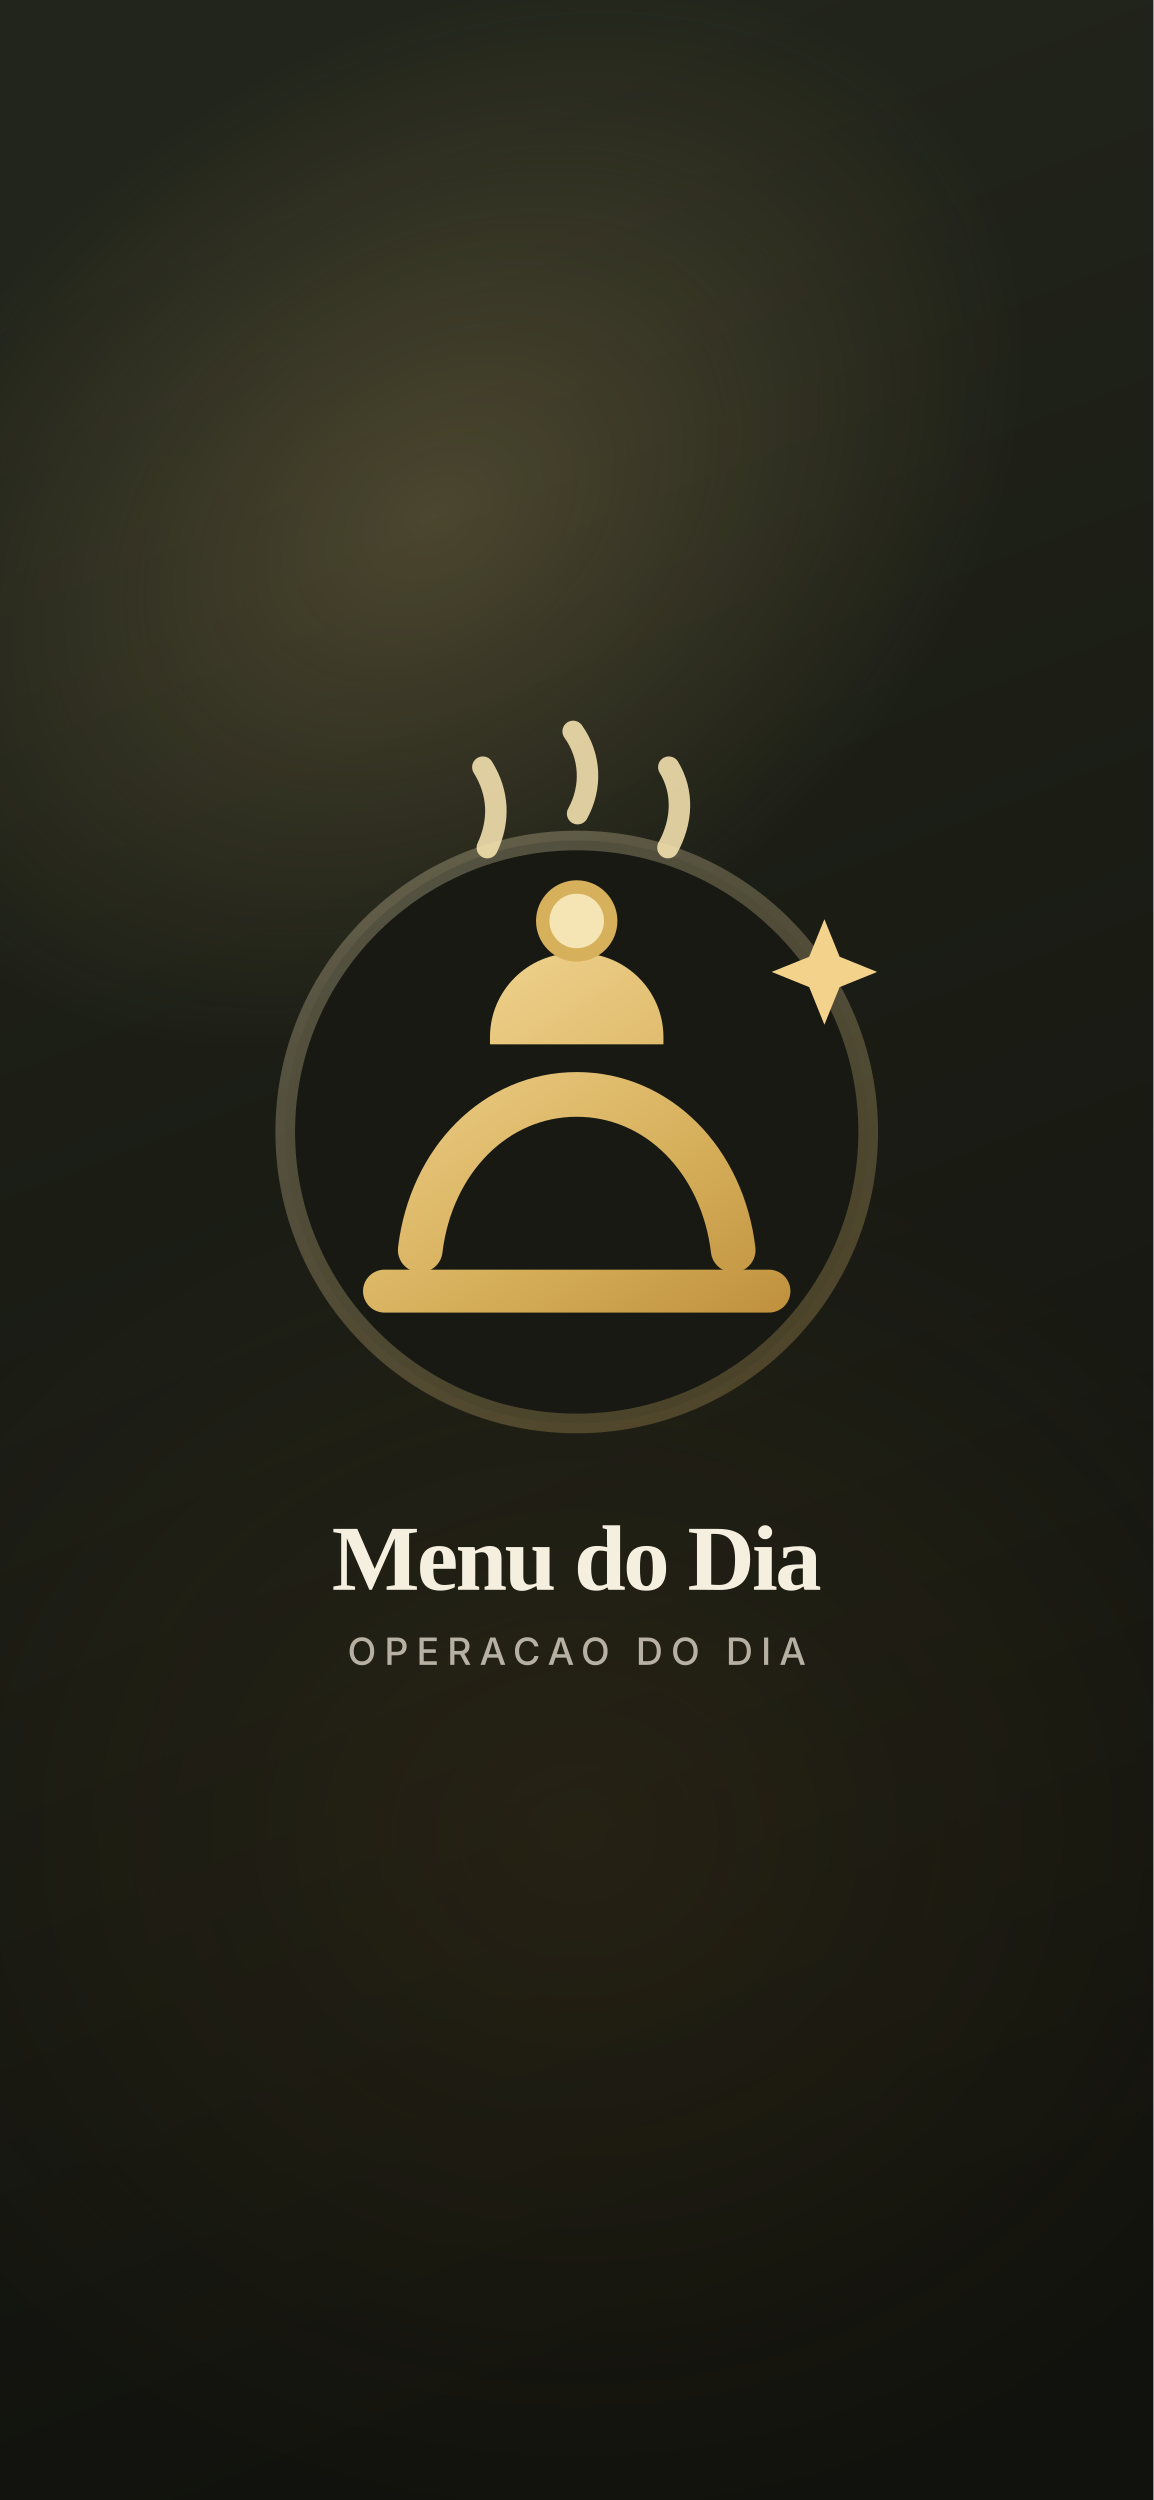
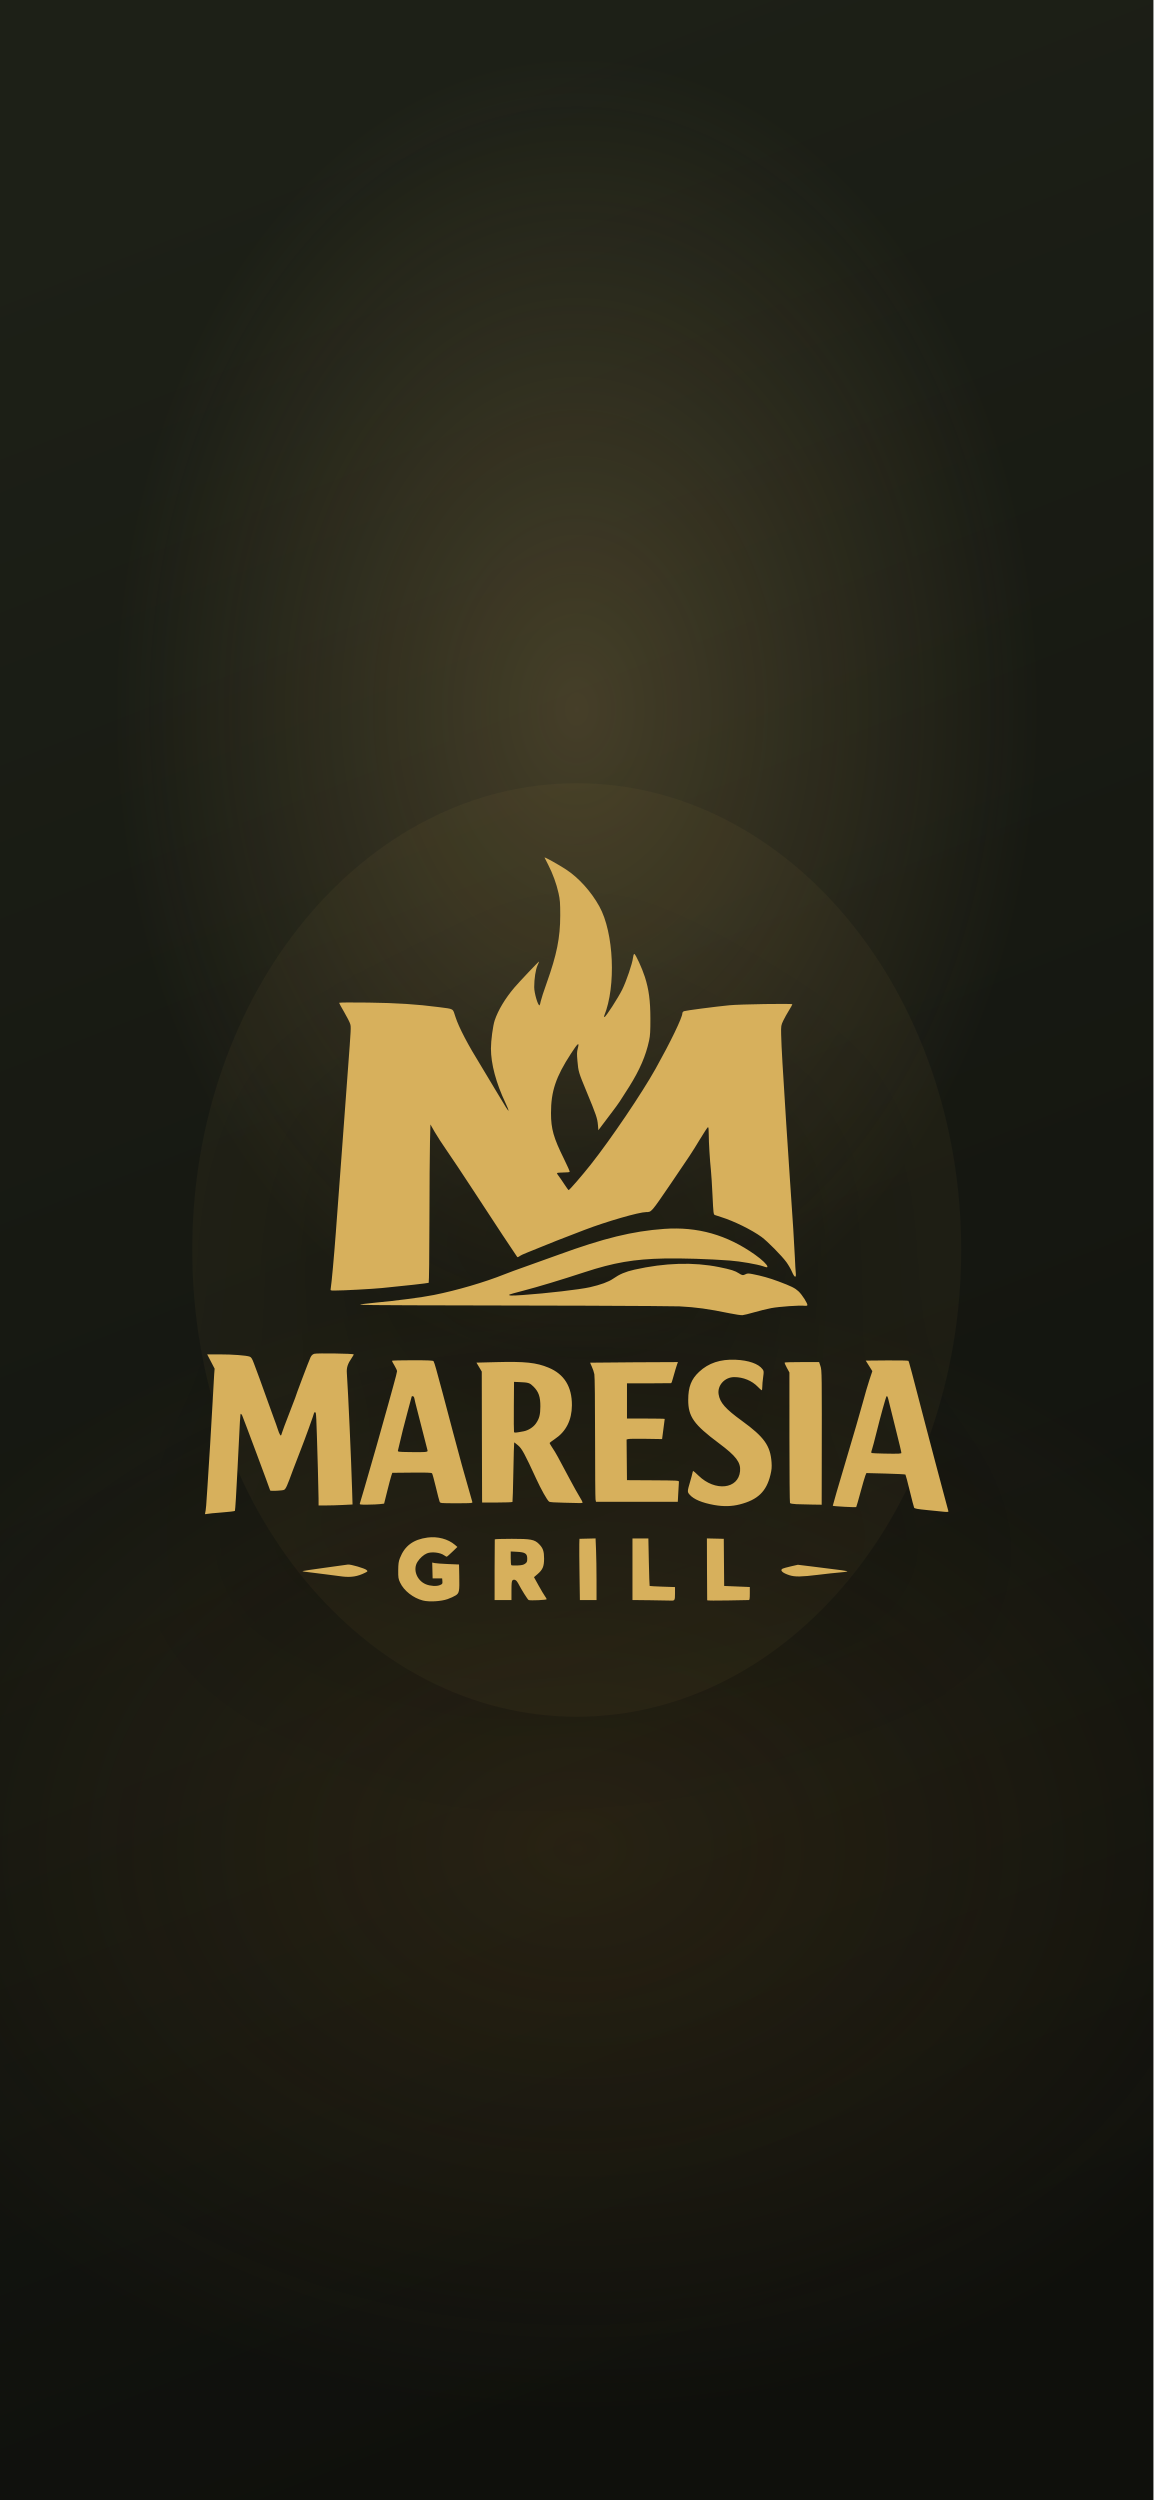
<svg xmlns="http://www.w3.org/2000/svg" width="1290" height="2796" viewBox="0 0 1290 2796" fill="none">
  <defs>
-     <linearGradient id="splashBg" x1="198" y1="224" x2="1098" y2="2508" gradientUnits="userSpaceOnUse">
-       <stop stop-color="#22251B" />
-       <stop offset="1" stop-color="#11120D" />
+     <linearGradient id="bg" x1="176" y1="188" x2="1114" y2="2554" gradientUnits="userSpaceOnUse">
+       <stop stop-color="#1D2017" />
+       <stop offset="1" stop-color="#0F100C" />
    </linearGradient>
-     <radialGradient id="splashGlowTop" cx="0" cy="0" r="1" gradientUnits="userSpaceOnUse" gradientTransform="translate(486 580) rotate(54.2) scale(520 724)">
-       <stop stop-color="#E7C77E" stop-opacity="0.22" />
-       <stop offset="1" stop-color="#E7C77E" stop-opacity="0" />
+     <radialGradient id="glowTop" cx="0" cy="0" r="1" gradientUnits="userSpaceOnUse" gradientTransform="translate(645 794) rotate(90) scale(732 520)">
+       <stop stop-color="#E2BD70" stop-opacity="0.22" />
+       <stop offset="1" stop-color="#E2BD70" stop-opacity="0" />
    </radialGradient>
-     <radialGradient id="splashGlowBottom" cx="0" cy="0" r="1" gradientUnits="userSpaceOnUse" gradientTransform="translate(646 2048) rotate(90) scale(776 888)">
-       <stop stop-color="#8B642A" stop-opacity="0.14" />
-       <stop offset="1" stop-color="#8B642A" stop-opacity="0" />
+     <radialGradient id="glowBottom" cx="0" cy="0" r="1" gradientUnits="userSpaceOnUse" gradientTransform="translate(645 2070) rotate(90) scale(640 864)">
+       <stop stop-color="#8A6226" stop-opacity="0.18" />
+       <stop offset="1" stop-color="#8A6226" stop-opacity="0" />
    </radialGradient>
-     <linearGradient id="goldGradient" x1="482" y1="1080" x2="818" y2="1600" gradientUnits="userSpaceOnUse">
-       <stop stop-color="#F1D491" />
-       <stop offset="0.52" stop-color="#D7B05C" />
-       <stop offset="1" stop-color="#B78633" />
-     </linearGradient>
-     <linearGradient id="ringGradient" x1="444" y1="972" x2="856" y2="1650" gradientUnits="userSpaceOnUse">
-       <stop stop-color="#FFF0C5" />
-       <stop offset="1" stop-color="#D7B05C" />
-     </linearGradient>
+     <filter id="shadow" x="0" y="0" width="1290" height="2796" filterUnits="userSpaceOnUse" color-interpolation-filters="sRGB">
+       <feFlood flood-opacity="0" result="BackgroundImageFix" />
+       <feColorMatrix in="SourceAlpha" type="matrix" values="0 0 0 0 0 0 0 0 0 0 0 0 0 0 0 0 0 0 127 0" result="hardAlpha" />
+       <feOffset dy="40" />
+       <feGaussianBlur stdDeviation="34" />
+       <feColorMatrix type="matrix" values="0 0 0 0 0 0 0 0 0 0 0 0 0 0 0 0 0 0 0.28 0" />
+       <feBlend mode="normal" in2="BackgroundImageFix" result="effect1_dropShadow" />
+       <feBlend mode="normal" in="SourceGraphic" in2="effect1_dropShadow" result="shape" />
+     </filter>
  </defs>
-   <rect width="1290" height="2796" fill="url(#splashBg)" />
-   <rect width="1290" height="2796" fill="url(#splashGlowTop)" />
-   <rect width="1290" height="2796" fill="url(#splashGlowBottom)" />
-   <circle cx="645" cy="1266" r="326" fill="#171912" stroke="url(#ringGradient)" stroke-opacity="0.26" stroke-width="22" />
-   <path d="M470 1398C482 1298 554 1224 645 1224C736 1224 808 1298 820 1398" stroke="url(#goldGradient)" stroke-width="50" stroke-linecap="round" />
-   <path d="M430 1444H860" stroke="url(#goldGradient)" stroke-width="48" stroke-linecap="round" />
-   <path d="M548 1160C548 1108.1 590.095 1066 642 1066H648C699.905 1066 742 1108.1 742 1160V1168H548V1160Z" fill="url(#goldGradient)" />
-   <circle cx="645" cy="1030" r="38" fill="#F5E5B4" stroke="#D7B05C" stroke-width="15" />
-   <path d="M545 948C559 918 558 887 540 858" stroke="#F6E3B0" stroke-width="24" stroke-linecap="round" opacity="0.88" />
-   <path d="M646 910C662 881 661 846 641 818" stroke="#F6E3B0" stroke-width="24" stroke-linecap="round" opacity="0.88" />
-   <path d="M747 948C763 919 765 886 748 858" stroke="#F6E3B0" stroke-width="24" stroke-linecap="round" opacity="0.88" />
-   <path d="M922 1028L939 1070L981 1087L939 1104L922 1146L905 1104L863 1087L905 1070L922 1028Z" fill="#F3D28C" />
-   <text x="645" y="1778" text-anchor="middle" fill="#F5EFDF" font-family="Georgia, 'Times New Roman', serif" font-size="104" font-weight="700" letter-spacing="-3">
-     Menu do Dia
-   </text>
-   <text x="645" y="1862" text-anchor="middle" fill="rgba(245,239,223,0.7)" font-family="Inter, system-ui, sans-serif" font-size="42" font-weight="500" letter-spacing="9">
-     OPERACAO DO DIA
-   </text>
+   <rect width="1290" height="2796" fill="url(#bg)" />
+   <rect width="1290" height="2796" fill="url(#glowTop)" />
+   <rect width="1290" height="2796" fill="url(#glowBottom)" />
+   <ellipse cx="645" cy="1398" rx="430" ry="522" fill="rgba(215,176,92,0.05)" />
+   <g filter="url(#shadow)" transform="translate(180 910) scale(3.1)">
+     <path fill="#D7B05C" d="m 94.536,283.881 c -3.504,-0.891 -6.868,-3.519 -8.232,-6.429 -0.658,-1.404 -0.722,-1.812 -0.702,-4.456 0.018,-2.346 0.137,-3.205 0.613,-4.428 1.721,-4.42 4.818,-6.719 9.983,-7.41 3.607,-0.483 7.419,0.533 9.856,2.626 l 0.895,0.768 -1.775,1.709 c -0.976,0.94 -1.879,1.747 -2.006,1.793 -0.127,0.046 -0.574,-0.17 -0.995,-0.481 -1.397,-1.033 -4.57,-1.39 -6.216,-0.701 -1.223,0.512 -2.545,1.701 -3.409,3.063 -1.74,2.744 -0.256,6.713 3.023,8.08 1.586,0.662 3.867,0.802 5.043,0.311 0.943,-0.394 1.002,-0.485 0.925,-1.42 l -0.083,-0.999 h -1.72 -1.72 l -0.075,-2.867 -0.075,-2.867 0.869,0.192 c 0.478,0.106 2.655,0.265 4.838,0.354 l 3.969,0.161 0.08,4.101 c 0.109,5.617 0.005,6.199 -1.26,7.036 -0.557,0.369 -1.889,0.979 -2.959,1.356 -2.342,0.825 -6.648,1.072 -8.865,0.508 z m 38.133,-0.17 c -0.344,-0.122 -2.655,-3.804 -3.85,-6.132 -0.55,-1.072 -1.383,-1.494 -1.976,-1.001 -0.299,0.249 -0.384,1.07 -0.384,3.726 v 3.407 h -3.043 -3.043 v -10.848 c 0,-5.966 0.03,-10.937 0.066,-11.046 0.036,-0.109 2.805,-0.198 6.152,-0.198 6.862,0 8.166,0.246 9.759,1.839 1.478,1.478 1.883,2.624 1.878,5.305 -0.005,2.85 -0.497,4 -2.406,5.632 l -1.238,1.059 1.661,3.005 c 0.914,1.653 1.943,3.384 2.288,3.847 0.345,0.463 0.626,0.962 0.626,1.108 0,0.276 -5.8,0.542 -6.489,0.297 z m -1.268,-13.126 c 0.636,-0.475 0.745,-0.742 0.745,-1.822 0,-1.824 -0.723,-2.305 -3.698,-2.462 l -2.255,-0.118 v 2.37 c 0,1.304 0.089,2.461 0.198,2.571 0.109,0.11 1.113,0.159 2.231,0.109 1.555,-0.07 2.208,-0.222 2.778,-0.648 z m 44.997,13.188 -6.284,-0.071 v -11.108 -11.108 h 2.868 2.868 l 0.174,8.509 c 0.096,4.68 0.223,8.559 0.283,8.619 0.06,0.06 2.144,0.178 4.632,0.262 l 4.522,0.153 v 2.336 c 0,2.578 -0.067,2.663 -1.984,2.532 -0.437,-0.03 -3.621,-0.086 -7.078,-0.125 z m 20.667,0.018 c -0.02,-0.116 -0.05,-5.186 -0.066,-11.265 l -0.03,-11.053 3.043,0.073 3.043,0.073 0.07,8.501 0.07,8.501 4.627,0.193 4.627,0.193 v 2.353 c 0,1.708 -0.091,2.352 -0.331,2.349 -0.182,-0.002 -3.635,0.064 -7.673,0.146 -4.038,0.082 -7.359,0.054 -7.379,-0.063 z m -46.055,-9.141 c -0.076,-4.984 -0.112,-9.955 -0.081,-11.046 l 0.057,-1.984 2.907,-0.074 2.907,-0.074 0.173,4.175 c 0.095,2.296 0.174,7.301 0.174,11.121 l 8.8e-4,6.945 h -3.001 -3.001 z m -85.539,0.567 c -1.164,-0.134 -3.784,-0.474 -5.821,-0.757 -2.037,-0.283 -4.419,-0.584 -5.292,-0.669 -2.2,-0.214 -3.381,-0.411 -3.251,-0.541 0.061,-0.061 3.615,-0.589 7.898,-1.175 4.283,-0.586 8.086,-1.113 8.45,-1.173 0.911,-0.149 6.104,1.367 6.716,1.962 0.486,0.472 0.474,0.496 -0.529,1 -2.656,1.335 -4.983,1.72 -8.171,1.354 z M 226.735,274.75 c -2.543,-0.814 -3.553,-1.795 -2.446,-2.376 0.255,-0.134 1.594,-0.503 2.977,-0.819 l 2.514,-0.576 5.424,0.662 c 10.923,1.333 12.717,1.589 12.381,1.766 -0.188,0.099 -1.408,0.258 -2.711,0.353 -1.302,0.095 -4.745,0.468 -7.651,0.829 -6.173,0.766 -8.486,0.802 -10.487,0.161 z M 15.947,252.328 c 0.256,-0.899 0.444,-3.048 0.851,-9.759 0.221,-3.638 0.633,-10.127 0.917,-14.42 0.283,-4.293 0.697,-11.377 0.918,-15.743 0.222,-4.366 0.477,-8.892 0.568,-10.058 l 0.164,-2.12 -1.34,-2.576 -1.34,-2.576 h 4.437 c 4.75,0 9.776,0.38 10.918,0.827 0.558,0.218 0.864,0.714 1.505,2.435 0.442,1.189 1.359,3.65 2.036,5.469 0.678,1.819 1.92,5.272 2.761,7.673 0.841,2.401 1.94,5.437 2.442,6.747 0.502,1.31 1.12,3.053 1.372,3.873 0.252,0.82 0.618,1.709 0.813,1.976 0.323,0.441 0.384,0.38 0.694,-0.698 0.187,-0.65 1.331,-3.71 2.541,-6.8 1.21,-3.09 2.201,-5.674 2.201,-5.741 0,-0.315 5.1,-13.808 5.561,-14.71 0.38,-0.744 0.764,-1.091 1.405,-1.268 1.004,-0.277 14.201,-0.073 14.201,0.219 0,0.104 -0.316,0.653 -0.702,1.219 -1.517,2.225 -1.937,3.514 -1.801,5.521 0.493,7.257 1.537,30.463 1.888,41.966 l 0.166,5.447 -3.414,0.174 c -1.878,0.096 -4.634,0.175 -6.126,0.175 l -2.712,0.001 -0.006,-2.447 c -0.003,-1.346 -0.117,-6.257 -0.252,-10.914 -0.587,-20.205 -0.589,-20.241 -0.969,-20.241 -0.198,0 -0.36,0.039 -0.36,0.087 0,0.37 -3.445,9.912 -4.859,13.46 -0.969,2.43 -2.229,5.704 -2.8,7.276 -2.105,5.794 -2.565,6.816 -3.218,7.154 -0.565,0.292 -4.997,0.494 -4.997,0.227 0,-0.215 -9.807,-26.5 -10.103,-27.078 -0.168,-0.327 -0.386,-0.595 -0.486,-0.595 -0.213,0 -0.263,0.838 -1.208,20.108 -0.396,8.076 -0.814,14.791 -0.93,14.922 -0.116,0.131 -2.275,0.39 -4.798,0.576 -2.523,0.186 -4.924,0.423 -5.334,0.526 -0.646,0.162 -0.727,0.121 -0.604,-0.312 z m 265.955,-0.533 c -0.437,-0.048 -2.855,-0.289 -5.374,-0.536 -3.579,-0.351 -4.627,-0.54 -4.796,-0.865 -0.119,-0.229 -0.834,-2.976 -1.589,-6.105 -0.755,-3.129 -1.454,-5.765 -1.554,-5.859 -0.1,-0.093 -3.308,-0.253 -7.13,-0.353 l -6.949,-0.183 -0.377,0.902 c -0.207,0.496 -1,3.215 -1.761,6.042 -0.761,2.827 -1.453,5.221 -1.537,5.321 -0.147,0.173 -8.25,-0.27 -8.454,-0.462 -0.054,-0.051 2.046,-7.272 4.667,-16.045 2.622,-8.774 5.385,-18.274 6.141,-21.112 0.756,-2.838 1.845,-6.568 2.419,-8.289 l 1.044,-3.129 -1.19,-1.898 -1.19,-1.898 7.58,-0.07 c 4.169,-0.039 7.682,0.031 7.806,0.156 0.213,0.213 0.892,2.759 6.401,23.992 1.246,4.802 2.736,10.458 3.312,12.568 0.576,2.11 1.844,6.873 2.817,10.583 0.974,3.711 1.826,6.896 1.895,7.078 0.124,0.33 -0.348,0.366 -2.181,0.164 z m -14.766,-21.095 c 0.065,-0.065 -0.799,-3.731 -1.919,-8.147 -1.12,-4.416 -2.249,-8.962 -2.509,-10.102 -0.475,-2.081 -0.654,-2.51 -0.933,-2.231 -0.247,0.247 -2.154,7.101 -3.565,12.813 -0.725,2.934 -1.492,5.826 -1.704,6.427 -0.297,0.841 -0.311,1.12 -0.063,1.212 0.386,0.142 8.408,0.323 9.682,0.219 0.491,-0.04 0.946,-0.126 1.01,-0.191 z m -67.52,18.72 c -4.39,-0.784 -7.396,-2.044 -8.866,-3.719 -0.886,-1.009 -0.88,-1.147 0.209,-4.852 0.364,-1.237 0.718,-2.576 0.787,-2.977 0.069,-0.4 0.203,-0.728 0.299,-0.728 0.096,0 0.963,0.766 1.927,1.702 5.967,5.793 14.37,4.869 14.961,-1.646 0.287,-3.163 -1.432,-5.432 -7.605,-10.04 -9.108,-6.798 -11.112,-9.628 -11.1,-15.67 0.01,-4.687 1.085,-7.456 3.931,-10.118 3.405,-3.185 7.648,-4.594 13.131,-4.361 4.717,0.201 8.286,1.45 9.74,3.408 0.495,0.667 0.51,0.86 0.224,2.91 -0.169,1.208 -0.307,2.761 -0.306,3.453 1.9e-4,0.691 -0.089,1.256 -0.198,1.255 -0.109,-7.8e-4 -0.748,-0.571 -1.419,-1.267 -2.123,-2.2 -5.27,-3.494 -8.498,-3.494 -3.426,0 -6.152,2.994 -5.64,6.195 0.486,3.039 2.428,5.246 8.48,9.637 7.949,5.767 10.186,8.899 10.615,14.86 0.128,1.785 0.047,2.726 -0.392,4.56 -1.44,6.012 -4.573,9.026 -11.104,10.683 -2.886,0.732 -5.857,0.799 -9.173,0.207 z M 71.76,248.852 c 0.072,-0.255 0.79,-2.666 1.595,-5.358 1.486,-4.966 7.555,-26.309 8.653,-30.427 0.33,-1.237 1.179,-4.317 1.888,-6.845 0.709,-2.528 1.288,-4.814 1.288,-5.08 0,-0.266 -0.416,-1.174 -0.925,-2.018 -0.509,-0.844 -0.926,-1.624 -0.926,-1.733 -3.8e-4,-0.109 3.318,-0.198 7.375,-0.198 5.586,0 7.439,0.08 7.635,0.331 0.142,0.182 0.566,1.462 0.941,2.844 0.375,1.382 1.457,5.371 2.404,8.864 0.947,3.493 2.633,9.862 3.747,14.155 1.822,7.022 4.357,16.181 6.903,24.937 0.125,0.431 -0.269,0.463 -5.71,0.463 -5.81,0 -5.846,-0.004 -6.097,-0.595 -0.139,-0.327 -0.748,-2.679 -1.354,-5.226 -0.606,-2.547 -1.22,-4.781 -1.365,-4.965 -0.203,-0.259 -1.871,-0.319 -7.304,-0.265 l -7.041,0.07 -0.356,1.058 c -0.196,0.582 -0.86,3.082 -1.476,5.556 l -1.12,4.498 -1.436,0.172 c -0.79,0.095 -2.789,0.184 -4.443,0.198 -2.745,0.024 -2.996,-0.014 -2.876,-0.437 z m 24.43,-19.077 c -0.206,-0.719 -4.176,-16.236 -4.41,-17.237 -0.119,-0.509 -0.285,-1.253 -0.368,-1.654 -0.084,-0.4 -0.329,-0.728 -0.544,-0.728 -0.216,0 -0.392,0.043 -0.392,0.097 0,0.053 -0.656,2.494 -1.458,5.424 -1.193,4.357 -2.283,8.723 -3.493,13.986 -0.135,0.588 -0.129,0.589 4.191,0.661 5.683,0.096 6.636,0.015 6.474,-0.55 z M 229.258,249.118 c -1.262,-0.055 -2.19,-0.219 -2.311,-0.41 -0.111,-0.175 -0.204,-10.846 -0.207,-23.712 l -0.004,-23.394 -0.938,-1.707 c -0.516,-0.939 -0.863,-1.782 -0.772,-1.874 0.092,-0.092 2.925,-0.167 6.296,-0.167 h 6.13 l 0.483,1.455 c 0.518,1.559 0.526,2.266 0.463,38.298 l -0.021,11.708 -3.506,-0.053 c -1.928,-0.029 -4.455,-0.094 -5.614,-0.144 z m -83.994,-0.53 c -3.065,-0.049 -5.006,-0.188 -5.228,-0.372 -0.762,-0.633 -2.862,-4.37 -4.69,-8.35 -4.105,-8.933 -5.109,-10.78 -6.499,-11.952 -0.71,-0.599 -1.341,-1.089 -1.402,-1.089 -0.061,0 -0.197,4.787 -0.302,10.638 -0.105,5.851 -0.249,10.733 -0.321,10.848 -0.071,0.115 -2.563,0.21 -5.538,0.21 h -5.408 l -0.02,-1.124 c -0.011,-0.618 -0.041,-11.248 -0.066,-23.62 l -0.046,-22.496 -0.96,-1.612 -0.96,-1.612 7.046,-0.185 c 10.493,-0.276 14.549,0.152 18.994,2.002 5.643,2.349 8.445,6.883 8.4,13.592 -0.036,5.347 -2.129,9.47 -6.171,12.157 -1.03,0.685 -1.873,1.339 -1.873,1.454 0,0.115 0.506,0.969 1.125,1.898 1.107,1.661 1.716,2.763 6.198,11.214 1.235,2.328 2.771,5.083 3.414,6.121 0.643,1.038 1.169,2.021 1.169,2.183 0,0.175 -0.404,0.27 -0.992,0.235 -0.546,-0.033 -3.186,-0.095 -5.867,-0.138 z m -14.398,-25.763 c 1.661,-0.316 3.49,-1.483 4.411,-2.814 1.235,-1.785 1.59,-3.144 1.606,-6.15 0.018,-3.481 -0.609,-5.292 -2.481,-7.164 -1.35,-1.35 -1.799,-1.491 -5.165,-1.626 l -1.852,-0.074 -0.07,8.862 c -0.038,4.874 -0.01,9.017 0.063,9.207 0.136,0.354 0.486,0.33 3.488,-0.241 z m 25.921,24.605 c -0.091,-0.455 -0.165,-10.499 -0.165,-22.321 0,-12.97 -0.103,-22.038 -0.26,-22.865 -0.143,-0.754 -0.554,-1.986 -0.914,-2.738 -0.36,-0.752 -0.624,-1.397 -0.588,-1.433 0.036,-0.036 7.175,-0.101 15.863,-0.142 8.688,-0.042 15.795,-0.076 15.794,-0.076 -0.088,0 -1.628,4.995 -1.862,6.041 -0.185,0.825 -0.465,1.529 -0.624,1.566 -0.159,0.036 -3.801,0.066 -8.094,0.066 h -7.805 v 6.35 6.35 h 6.813 c 3.747,0 6.808,0.059 6.801,0.132 -0.007,0.073 -0.222,1.74 -0.479,3.704 l -0.466,3.572 -5.749,-0.092 c -3.162,-0.051 -6.044,-0.018 -6.405,0.072 l -0.656,0.165 0.07,7.336 0.07,7.336 9.393,0.056 c 8.846,0.052 9.39,0.083 9.352,0.529 -0.022,0.261 -0.124,1.992 -0.225,3.847 l -0.184,3.373 h -14.757 -14.757 z m 48.386,-67.175 c -7.76,-1.593 -12.086,-2.19 -18.124,-2.502 -2.835,-0.147 -54.087,-0.352 -96.824,-0.388 -10.252,-0.009 -18.527,-0.114 -18.389,-0.235 0.138,-0.121 2.514,-0.43 5.278,-0.688 8.049,-0.75 17.014,-1.924 21.367,-2.798 8.285,-1.663 18.323,-4.599 25.332,-7.411 1.528,-0.613 4.921,-1.861 7.541,-2.775 2.619,-0.913 8.037,-2.855 12.039,-4.316 16.398,-5.986 26.732,-8.517 38.124,-9.335 12.089,-0.868 22.676,2.132 32.794,9.295 2.594,1.836 4.488,3.669 4.488,4.343 0,0.317 -0.259,0.293 -1.513,-0.139 -2.165,-0.745 -8.225,-1.794 -12.03,-2.083 -7.284,-0.553 -17.392,-0.869 -23.631,-0.74 -10.982,0.228 -18.187,1.467 -28.829,4.955 -8.509,2.789 -16.833,5.302 -21.934,6.622 -2.745,0.71 -5.057,1.357 -5.137,1.438 -0.421,0.421 0.604,0.457 4.763,0.167 8.682,-0.606 20.63,-1.993 24.282,-2.818 3.797,-0.858 6.761,-1.943 8.341,-3.054 2.339,-1.644 4.46,-2.547 7.689,-3.274 11.019,-2.481 21.319,-2.796 30.536,-0.935 4.341,0.877 5.79,1.333 7.204,2.266 1.136,0.75 1.466,0.789 2.433,0.287 0.586,-0.304 0.995,-0.308 2.478,-0.024 3.16,0.605 6.207,1.465 9.316,2.63 4.658,1.745 5.945,2.38 7.235,3.569 1.326,1.223 3.473,4.622 3.199,5.066 -0.098,0.158 -0.547,0.233 -0.999,0.166 -1.58,-0.232 -9.326,0.314 -12.08,0.852 -1.528,0.298 -4.266,0.973 -6.085,1.499 -1.819,0.526 -3.724,0.994 -4.233,1.039 -0.509,0.045 -2.593,-0.26 -4.63,-0.678 z M 61.247,171.329 c 0.305,-1.754 1.22,-11.775 1.842,-20.174 0.851,-11.487 1.275,-17.173 2.11,-28.31 0.366,-4.875 0.842,-11.304 1.058,-14.288 0.216,-2.983 0.745,-10.127 1.176,-15.875 1.167,-15.558 1.17,-15.629 0.851,-16.801 -0.159,-0.582 -1.124,-2.486 -2.145,-4.23 -1.021,-1.745 -1.857,-3.278 -1.857,-3.407 0,-0.136 4.443,-0.173 10.517,-0.087 10.478,0.148 17.508,0.601 25.507,1.645 5.511,0.719 4.933,0.377 5.948,3.523 1.233,3.82 4.494,10.053 9.365,17.903 0.542,0.873 2.72,4.505 4.841,8.07 4.285,7.204 4.936,8.223 4.939,7.734 9.6e-4,-0.185 -0.491,-1.375 -1.092,-2.646 -3.412,-7.203 -5.25,-14.077 -5.254,-19.648 -0.002,-2.864 0.715,-8.247 1.352,-10.142 1.242,-3.694 3.753,-7.89 7.068,-11.811 1.69,-1.999 8.842,-9.548 8.946,-9.443 0.039,0.039 -0.21,0.661 -0.554,1.383 -0.673,1.414 -1.202,4.866 -1.203,7.847 -9.5e-4,2.246 1.447,7.055 1.967,6.534 0.08,-0.08 0.258,-0.731 0.396,-1.448 0.138,-0.717 1.103,-3.684 2.145,-6.594 3.641,-10.173 4.881,-16.356 4.883,-24.342 0.001,-4.582 -0.082,-5.664 -0.618,-8.07 -0.748,-3.358 -2.068,-6.982 -3.711,-10.186 -0.671,-1.31 -1.267,-2.487 -1.324,-2.616 -0.167,-0.382 4.91,2.429 7.771,4.303 4.567,2.991 9.048,7.967 12.018,13.346 5.204,9.426 6.057,28.757 1.739,39.405 -0.111,0.272 -0.069,0.463 0.1,0.463 0.452,0 4.957,-6.987 6.398,-9.922 1.503,-3.061 3.657,-9.42 3.877,-11.443 0.09,-0.83 0.28,-1.389 0.472,-1.389 0.443,0 2.807,5.136 3.81,8.281 1.44,4.511 1.973,8.522 1.994,15.003 0.015,4.541 -0.079,6.142 -0.461,7.938 -1.167,5.475 -3.377,10.599 -7.196,16.688 -3.259,5.196 -3.819,6.028 -6.054,8.976 -1.158,1.528 -2.769,3.664 -3.581,4.746 l -1.475,1.968 -0.165,-1.968 c -0.194,-2.311 -0.646,-3.636 -4.009,-11.758 -2.988,-7.216 -3.026,-7.342 -3.377,-11.245 -0.223,-2.482 -0.203,-3.311 0.111,-4.498 0.669,-2.528 0.117,-2.118 -2.434,1.804 -5.487,8.438 -7.228,13.63 -7.217,21.519 0.008,5.671 0.915,8.867 4.677,16.468 1.217,2.458 2.149,4.572 2.072,4.696 -0.077,0.125 -1.145,0.227 -2.373,0.227 -1.228,0 -2.233,0.11 -2.233,0.244 0,0.134 0.272,0.581 0.605,0.992 0.333,0.411 1.241,1.73 2.018,2.931 0.777,1.201 1.494,2.183 1.594,2.183 0.308,0 4.84,-5.232 8.021,-9.26 7.246,-9.176 18.401,-25.669 23.354,-34.528 5.41,-9.678 9.652,-18.462 9.652,-19.989 0,-0.299 0.258,-0.633 0.595,-0.77 0.602,-0.244 11.217,-1.631 16.338,-2.134 3.834,-0.377 22.754,-0.677 22.754,-0.361 0,0.136 -0.555,1.138 -1.233,2.225 -0.678,1.088 -1.601,2.751 -2.051,3.697 -0.786,1.654 -0.815,1.84 -0.763,4.895 0.03,1.746 0.242,6.33 0.472,10.186 0.782,13.109 1.997,32.119 2.648,41.407 1.05,14.988 1.677,24.865 1.846,29.104 0.087,2.183 0.228,4.594 0.312,5.358 0.222,2.022 -0.423,1.858 -1.36,-0.346 -0.406,-0.954 -1.317,-2.532 -2.025,-3.506 -1.638,-2.252 -6.863,-7.542 -8.949,-9.062 -3.538,-2.577 -10.023,-5.772 -14.561,-7.175 -0.946,-0.292 -1.966,-0.627 -2.267,-0.744 -0.521,-0.202 -0.563,-0.531 -0.864,-6.92 -0.174,-3.689 -0.431,-7.78 -0.57,-9.089 -0.404,-3.79 -0.796,-10.262 -0.796,-13.14 0,-1.854 -0.09,-2.617 -0.3,-2.547 -0.165,0.055 -1.483,2.059 -2.928,4.454 -2.804,4.645 -3.774,6.121 -10.459,15.916 -7.162,10.494 -6.953,10.253 -8.893,10.262 -2.608,0.013 -14.333,3.404 -22.267,6.441 -8.408,3.218 -13.063,5.045 -15.61,6.126 -1.601,0.679 -3.851,1.588 -5,2.02 -1.149,0.432 -2.39,1.021 -2.757,1.31 -0.367,0.289 -0.758,0.433 -0.869,0.319 -0.273,-0.28 -8.534,-12.805 -16.113,-24.43 -3.42,-5.245 -7.564,-11.466 -9.21,-13.823 -1.646,-2.357 -3.67,-5.477 -4.498,-6.932 l -1.506,-2.646 -0.163,6.35 c -0.089,3.493 -0.179,16.314 -0.198,28.493 -0.02,12.386 -0.138,22.207 -0.268,22.287 -0.232,0.144 -9.297,1.157 -16.892,1.888 -3.827,0.368 -13.814,0.899 -17.066,0.906 -1.507,0.003 -1.514,-5e-5 -1.388,-0.724 z" />
+   </g>
</svg>
